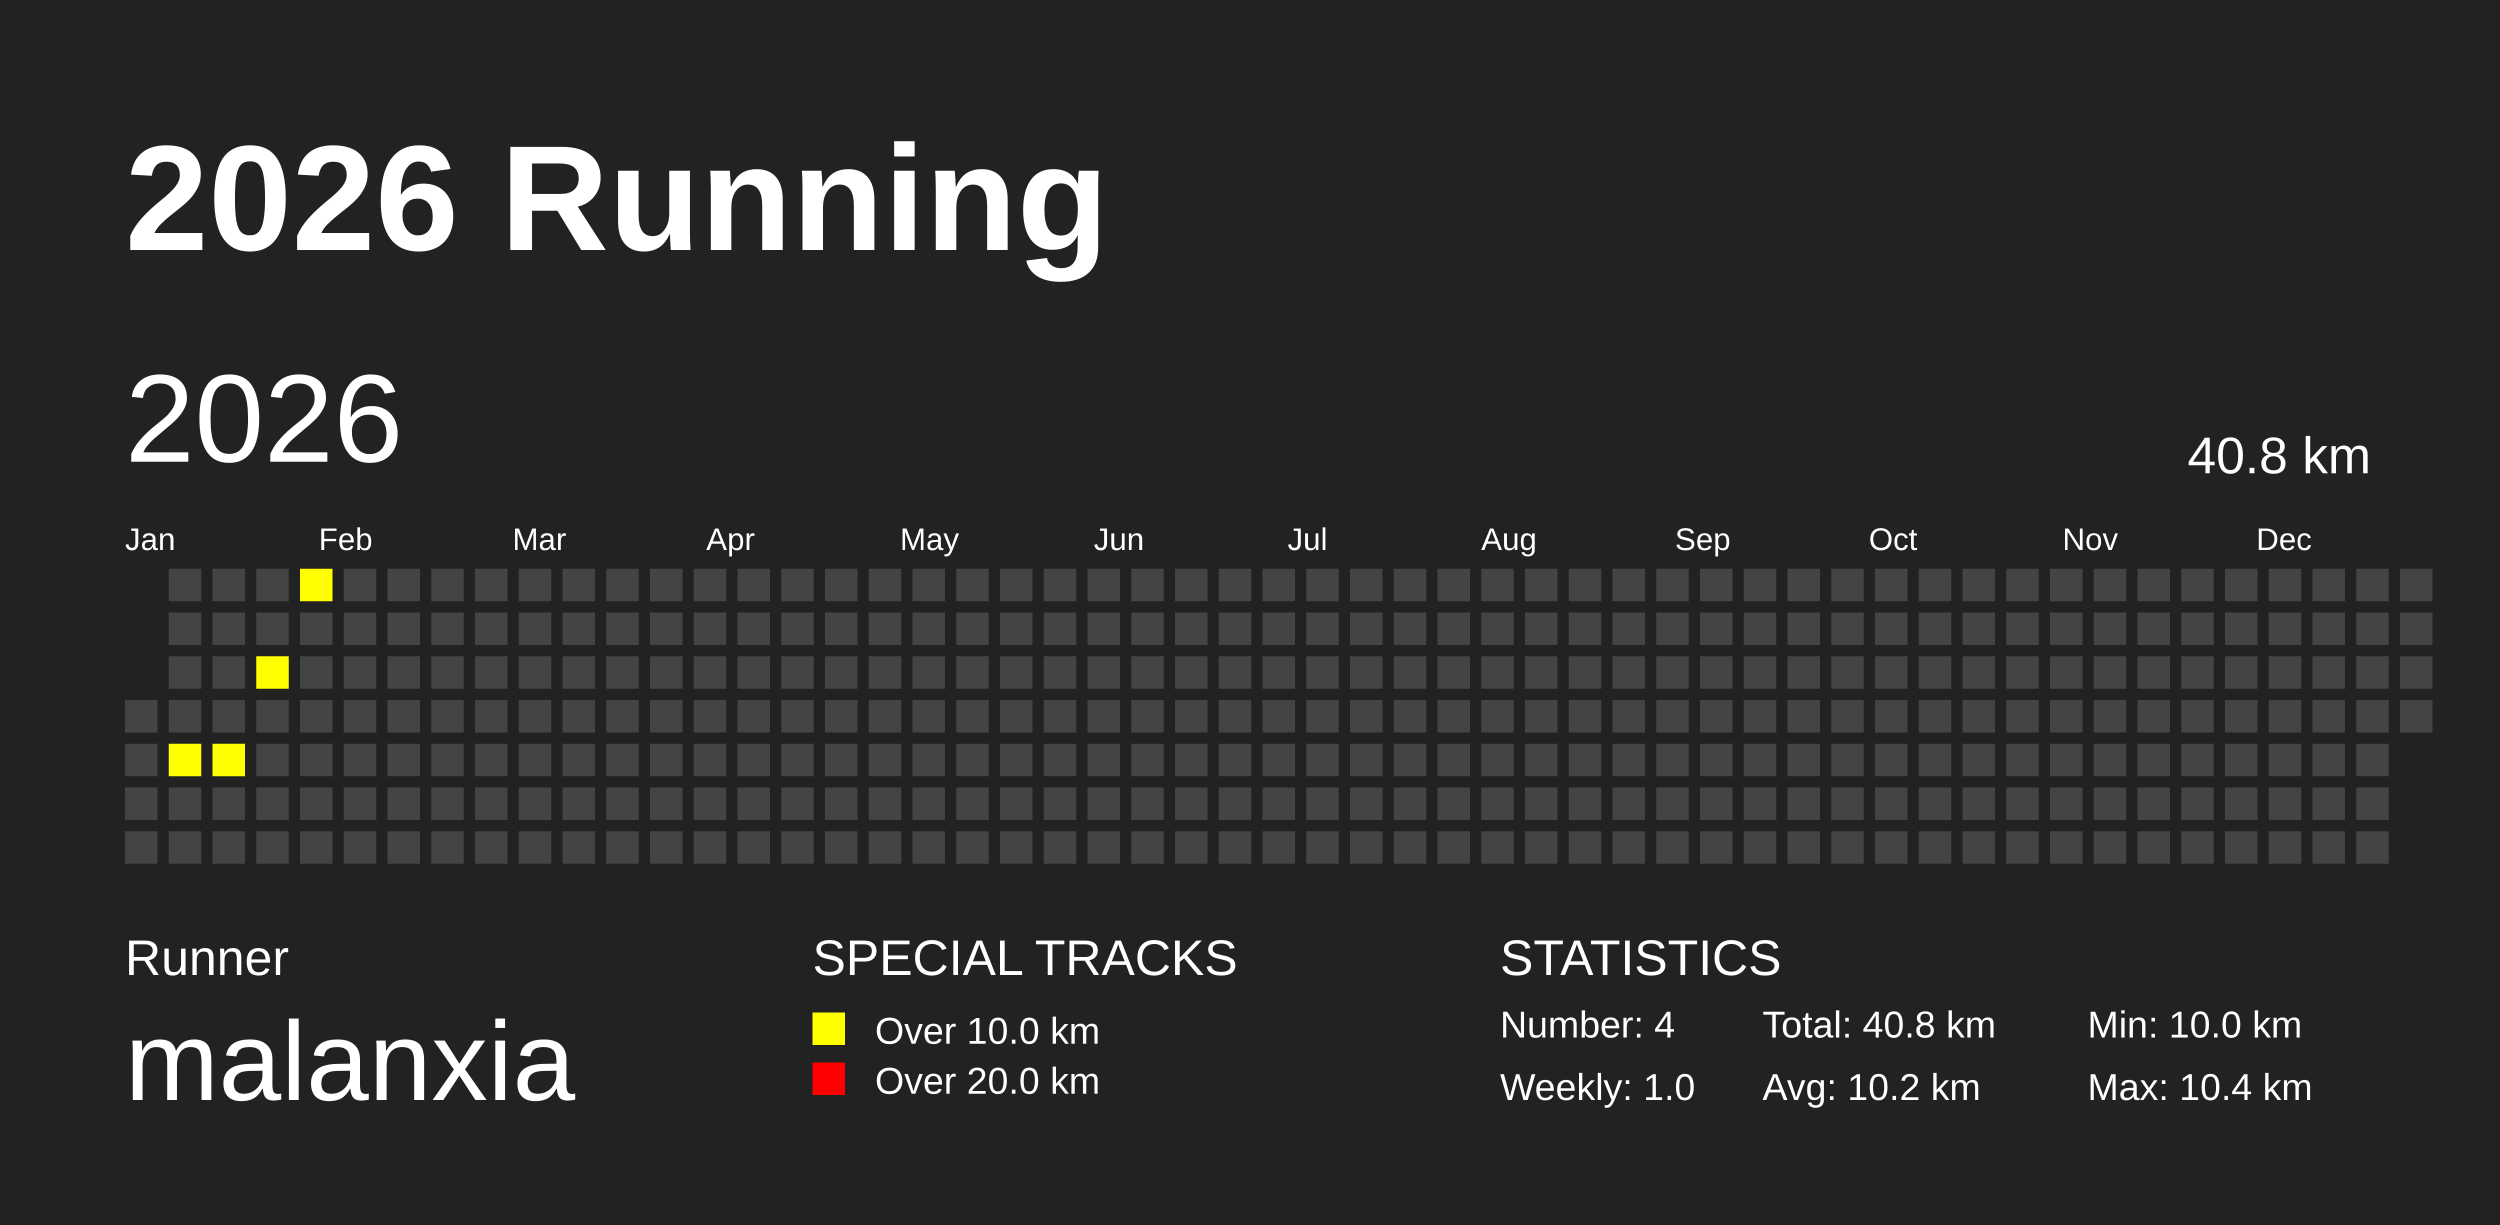
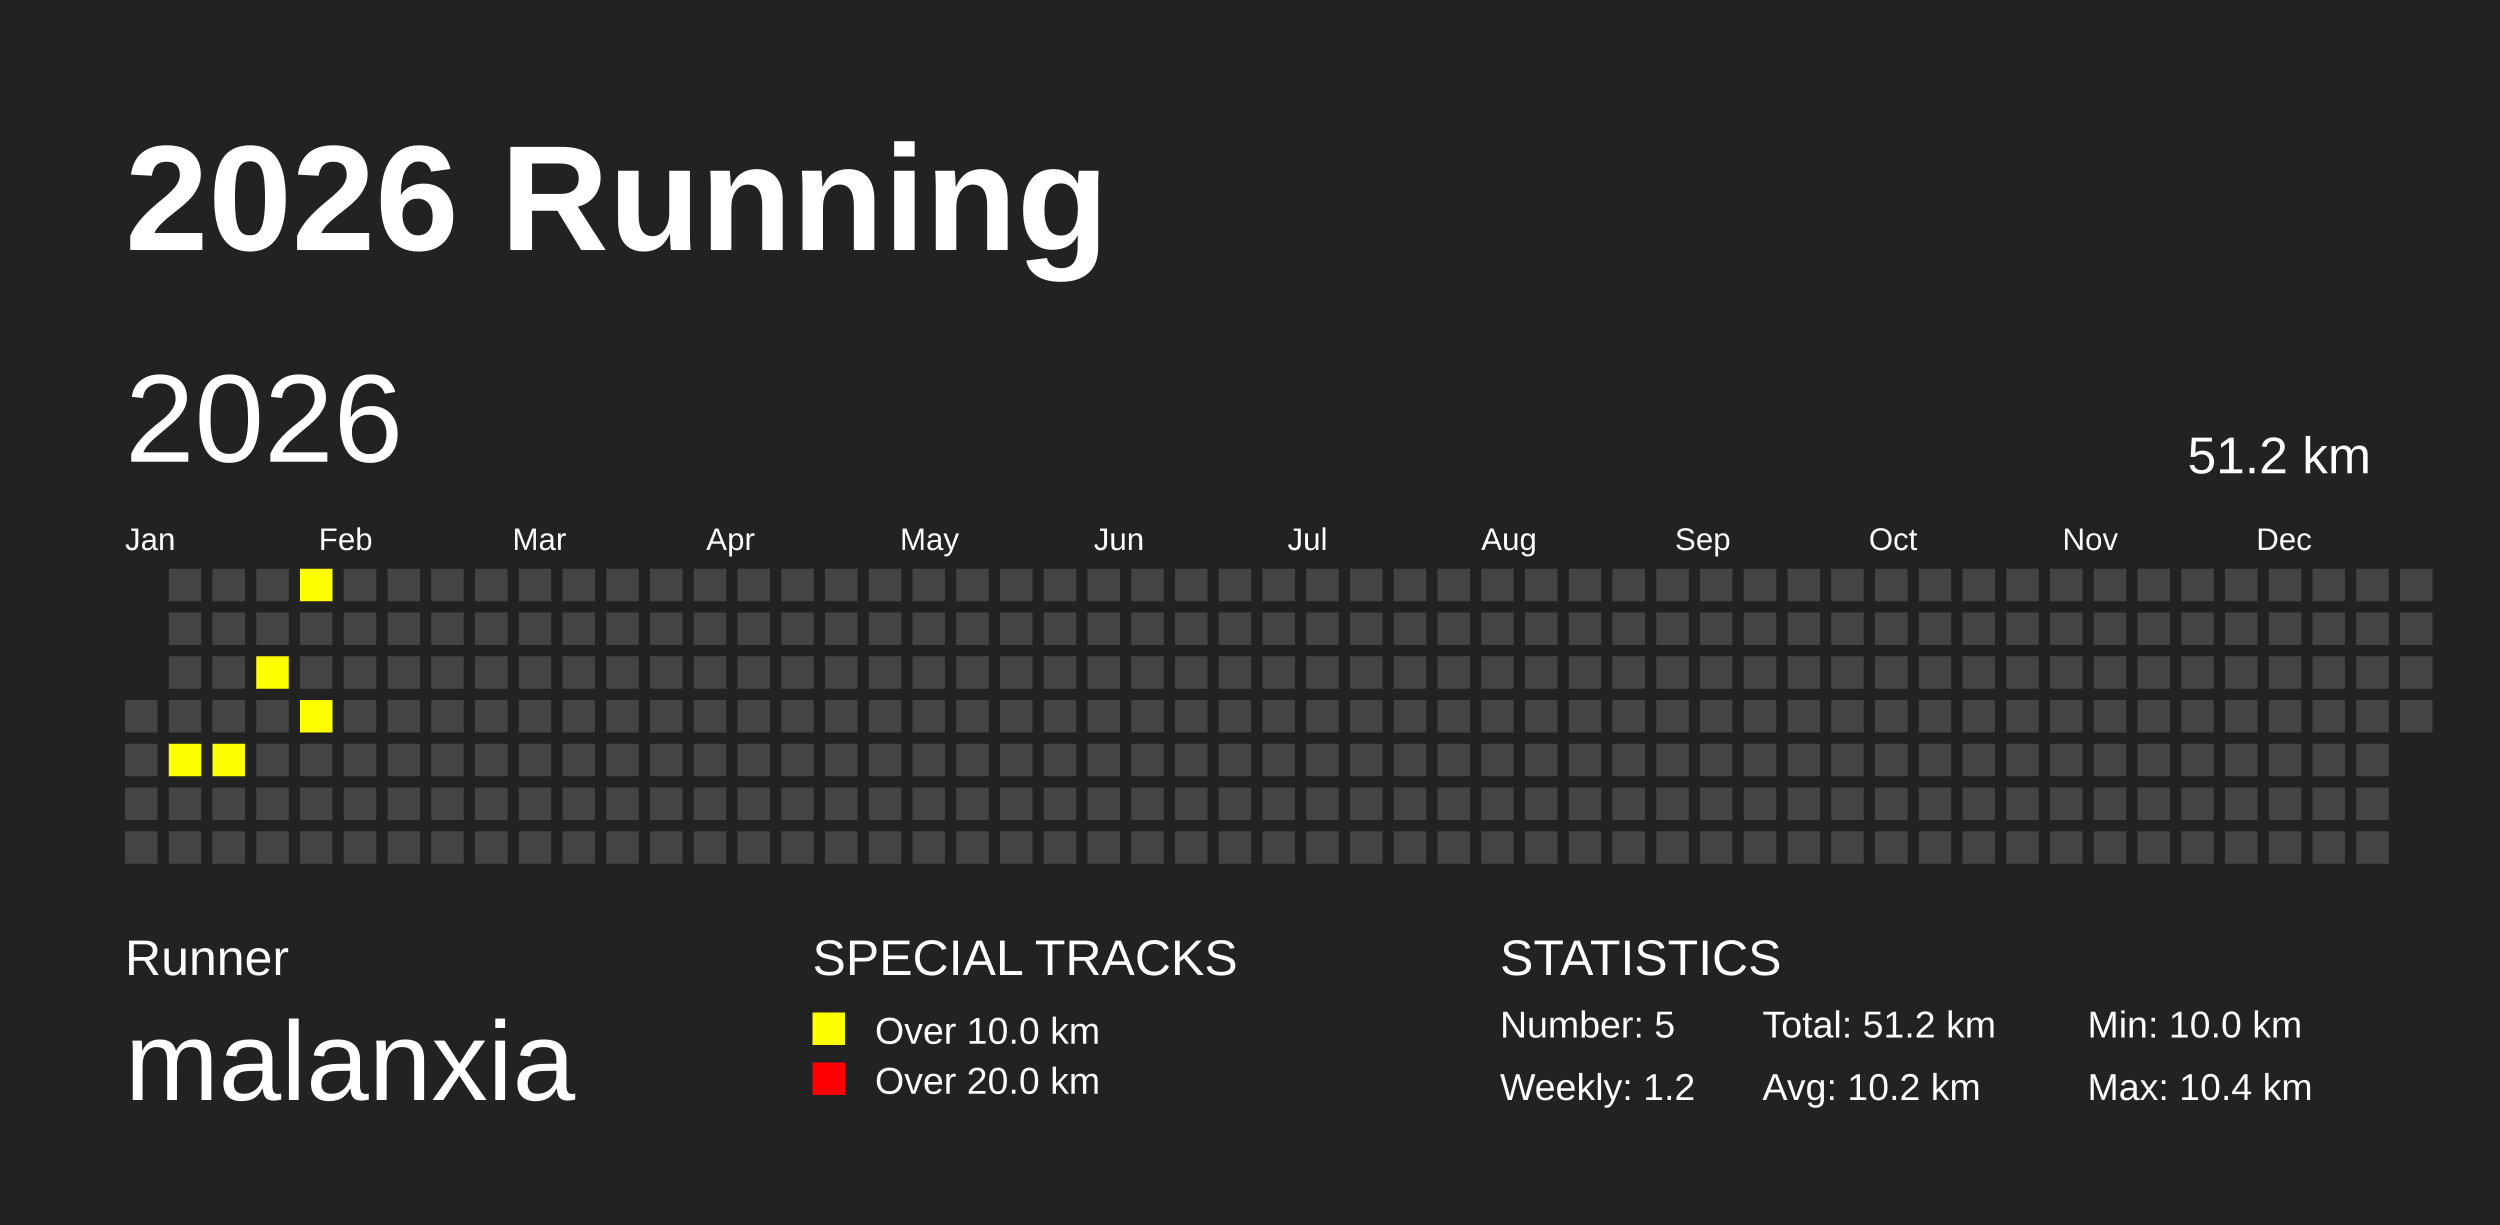
<svg xmlns="http://www.w3.org/2000/svg" baseProfile="full" height="98mm" version="1.1" viewBox="0,0,200,98" width="200mm">
  <defs />
  <rect fill="#222222" height="98" width="200" x="0" y="0" />
  <text fill="#FFFFFF" style="font-size:12px; font-family:Arial; font-weight:bold;" x="10" y="20">2026 Running</text>
  <text fill="#FFFFFF" style="font-size:4px; font-family:Arial" x="10" y="78">Runner</text>
  <text fill="#FFFFFF" style="font-size:9px; font-family:Arial" x="10" y="88">malanxia</text>
  <text fill="#FFFFFF" style="font-size:4px; font-family:Arial" x="65" y="78">SPECIAL TRACKS</text>
  <rect fill="yellow" height="2.6" width="2.6" x="65" y="81" />
  <text fill="#FFFFFF" style="font-size:3px; font-family:Arial" x="70" y="83.5">Over 10.0 km</text>
  <rect fill="red" height="2.6" width="2.6" x="65" y="85" />
  <text fill="#FFFFFF" style="font-size:3px; font-family:Arial" x="70" y="87.5">Over 20.0 km</text>
  <text fill="#FFFFFF" style="font-size:4px; font-family:Arial" x="120" y="78">STATISTICS</text>
-   <text fill="#FFFFFF" style="font-size:3px; font-family:Arial" x="120" y="83">Number: 4</text>
-   <text fill="#FFFFFF" style="font-size:3px; font-family:Arial" x="120" y="88">Weekly: 1.0</text>
-   <text fill="#FFFFFF" style="font-size:3px; font-family:Arial" x="141" y="83">Total: 40.8 km</text>
+   <text fill="#FFFFFF" style="font-size:3px; font-family:Arial" x="120" y="83">Number: 5</text>
+   <text fill="#FFFFFF" style="font-size:3px; font-family:Arial" x="120" y="88">Weekly: 1.2</text>
+   <text fill="#FFFFFF" style="font-size:3px; font-family:Arial" x="141" y="83">Total: 51.2 km</text>
  <text fill="#FFFFFF" style="font-size:3px; font-family:Arial" x="141" y="88">Avg: 10.2 km</text>
  <text fill="#FFFFFF" style="font-size:3px; font-family:Arial" x="167" y="83">Min: 10.0 km</text>
  <text fill="#FFFFFF" style="font-size:3px; font-family:Arial" x="167" y="88">Max: 10.4 km</text>
  <text dominant-baseline="hanging" fill="#FFFFFF" style="font-size:10.0px; font-family:Arial;" x="10" y="30">2026</text>
-   <text dominant-baseline="hanging" fill="#FFFFFF" style="font-size:4.125px; font-family:Arial;" x="175" y="35">40.8 km</text>
+   <text dominant-baseline="hanging" fill="#FFFFFF" style="font-size:4.125px; font-family:Arial;" x="175" y="35">51.2 km</text>
  <text fill="#FFFFFF" style="font-size:2.5px; font-family:Arial" x="10.0" y="44">Jan</text>
  <text fill="#FFFFFF" style="font-size:2.5px; font-family:Arial" x="25.5" y="44">Feb</text>
  <text fill="#FFFFFF" style="font-size:2.5px; font-family:Arial" x="41.0" y="44">Mar</text>
  <text fill="#FFFFFF" style="font-size:2.5px; font-family:Arial" x="56.5" y="44">Apr</text>
  <text fill="#FFFFFF" style="font-size:2.5px; font-family:Arial" x="72.0" y="44">May</text>
  <text fill="#FFFFFF" style="font-size:2.5px; font-family:Arial" x="87.5" y="44">Jun</text>
  <text fill="#FFFFFF" style="font-size:2.5px; font-family:Arial" x="103.0" y="44">Jul</text>
  <text fill="#FFFFFF" style="font-size:2.5px; font-family:Arial" x="118.5" y="44">Aug</text>
  <text fill="#FFFFFF" style="font-size:2.5px; font-family:Arial" x="134.0" y="44">Sep</text>
  <text fill="#FFFFFF" style="font-size:2.5px; font-family:Arial" x="149.5" y="44">Oct</text>
  <text fill="#FFFFFF" style="font-size:2.5px; font-family:Arial" x="165.0" y="44">Nov</text>
  <text fill="#FFFFFF" style="font-size:2.5px; font-family:Arial" x="180.5" y="44">Dec</text>
  <rect fill="#444444" height="2.6" width="2.6" x="10.0" y="56.0" />
  <rect fill="#444444" height="2.6" width="2.6" x="10.0" y="59.5" />
  <rect fill="#444444" height="2.6" width="2.6" x="10.0" y="63.0" />
  <rect fill="#444444" height="2.6" width="2.6" x="10.0" y="66.5" />
  <rect fill="#444444" height="2.6" width="2.6" x="13.5" y="45.5" />
  <rect fill="#444444" height="2.6" width="2.6" x="13.5" y="49.0" />
  <rect fill="#444444" height="2.6" width="2.6" x="13.5" y="52.5" />
  <rect fill="#444444" height="2.6" width="2.6" x="13.5" y="56.0" />
  <rect fill="yellow" height="2.6" width="2.6" x="13.5" y="59.5" />
  <rect fill="#444444" height="2.6" width="2.6" x="13.5" y="63.0" />
  <rect fill="#444444" height="2.6" width="2.6" x="13.5" y="66.5" />
  <rect fill="#444444" height="2.6" width="2.6" x="17.0" y="45.5" />
  <rect fill="#444444" height="2.6" width="2.6" x="17.0" y="49.0" />
  <rect fill="#444444" height="2.6" width="2.6" x="17.0" y="52.5" />
  <rect fill="#444444" height="2.6" width="2.6" x="17.0" y="56.0" />
  <rect fill="yellow" height="2.6" width="2.6" x="17.0" y="59.5" />
  <rect fill="#444444" height="2.6" width="2.6" x="17.0" y="63.0" />
  <rect fill="#444444" height="2.6" width="2.6" x="17.0" y="66.5" />
  <rect fill="#444444" height="2.6" width="2.6" x="20.5" y="45.5" />
  <rect fill="#444444" height="2.6" width="2.6" x="20.5" y="49.0" />
  <rect fill="yellow" height="2.6" width="2.6" x="20.5" y="52.5" />
  <rect fill="#444444" height="2.6" width="2.6" x="20.5" y="56.0" />
  <rect fill="#444444" height="2.6" width="2.6" x="20.5" y="59.5" />
  <rect fill="#444444" height="2.6" width="2.6" x="20.5" y="63.0" />
  <rect fill="#444444" height="2.6" width="2.6" x="20.5" y="66.5" />
  <rect fill="yellow" height="2.6" width="2.6" x="24.0" y="45.5" />
  <rect fill="#444444" height="2.6" width="2.6" x="24.0" y="49.0" />
  <rect fill="#444444" height="2.6" width="2.6" x="24.0" y="52.5" />
-   <rect fill="#444444" height="2.6" width="2.6" x="24.0" y="56.0" />
+   <rect fill="yellow" height="2.6" width="2.6" x="24.0" y="56.0" />
  <rect fill="#444444" height="2.6" width="2.6" x="24.0" y="59.5" />
  <rect fill="#444444" height="2.6" width="2.6" x="24.0" y="63.0" />
  <rect fill="#444444" height="2.6" width="2.6" x="24.0" y="66.5" />
  <rect fill="#444444" height="2.6" width="2.6" x="27.5" y="45.5" />
  <rect fill="#444444" height="2.6" width="2.6" x="27.5" y="49.0" />
  <rect fill="#444444" height="2.6" width="2.6" x="27.5" y="52.5" />
  <rect fill="#444444" height="2.6" width="2.6" x="27.5" y="56.0" />
  <rect fill="#444444" height="2.6" width="2.6" x="27.5" y="59.5" />
  <rect fill="#444444" height="2.6" width="2.6" x="27.5" y="63.0" />
  <rect fill="#444444" height="2.6" width="2.6" x="27.5" y="66.5" />
  <rect fill="#444444" height="2.6" width="2.6" x="31.0" y="45.5" />
  <rect fill="#444444" height="2.6" width="2.6" x="31.0" y="49.0" />
  <rect fill="#444444" height="2.6" width="2.6" x="31.0" y="52.5" />
  <rect fill="#444444" height="2.6" width="2.6" x="31.0" y="56.0" />
  <rect fill="#444444" height="2.6" width="2.6" x="31.0" y="59.5" />
  <rect fill="#444444" height="2.6" width="2.6" x="31.0" y="63.0" />
  <rect fill="#444444" height="2.6" width="2.6" x="31.0" y="66.5" />
  <rect fill="#444444" height="2.6" width="2.6" x="34.5" y="45.5" />
  <rect fill="#444444" height="2.6" width="2.6" x="34.5" y="49.0" />
  <rect fill="#444444" height="2.6" width="2.6" x="34.5" y="52.5" />
  <rect fill="#444444" height="2.6" width="2.6" x="34.5" y="56.0" />
  <rect fill="#444444" height="2.6" width="2.6" x="34.5" y="59.5" />
  <rect fill="#444444" height="2.6" width="2.6" x="34.5" y="63.0" />
  <rect fill="#444444" height="2.6" width="2.6" x="34.5" y="66.5" />
  <rect fill="#444444" height="2.6" width="2.6" x="38.0" y="45.5" />
  <rect fill="#444444" height="2.6" width="2.6" x="38.0" y="49.0" />
  <rect fill="#444444" height="2.6" width="2.6" x="38.0" y="52.5" />
  <rect fill="#444444" height="2.6" width="2.6" x="38.0" y="56.0" />
  <rect fill="#444444" height="2.6" width="2.6" x="38.0" y="59.5" />
  <rect fill="#444444" height="2.6" width="2.6" x="38.0" y="63.0" />
  <rect fill="#444444" height="2.6" width="2.6" x="38.0" y="66.5" />
  <rect fill="#444444" height="2.6" width="2.6" x="41.5" y="45.5" />
  <rect fill="#444444" height="2.6" width="2.6" x="41.5" y="49.0" />
  <rect fill="#444444" height="2.6" width="2.6" x="41.5" y="52.5" />
  <rect fill="#444444" height="2.6" width="2.6" x="41.5" y="56.0" />
  <rect fill="#444444" height="2.6" width="2.6" x="41.5" y="59.5" />
  <rect fill="#444444" height="2.6" width="2.6" x="41.5" y="63.0" />
  <rect fill="#444444" height="2.6" width="2.6" x="41.5" y="66.5" />
  <rect fill="#444444" height="2.6" width="2.6" x="45.0" y="45.5" />
  <rect fill="#444444" height="2.6" width="2.6" x="45.0" y="49.0" />
  <rect fill="#444444" height="2.6" width="2.6" x="45.0" y="52.5" />
  <rect fill="#444444" height="2.6" width="2.6" x="45.0" y="56.0" />
  <rect fill="#444444" height="2.6" width="2.6" x="45.0" y="59.5" />
  <rect fill="#444444" height="2.6" width="2.6" x="45.0" y="63.0" />
  <rect fill="#444444" height="2.6" width="2.6" x="45.0" y="66.5" />
  <rect fill="#444444" height="2.6" width="2.6" x="48.5" y="45.5" />
  <rect fill="#444444" height="2.6" width="2.6" x="48.5" y="49.0" />
  <rect fill="#444444" height="2.6" width="2.6" x="48.5" y="52.5" />
  <rect fill="#444444" height="2.6" width="2.6" x="48.5" y="56.0" />
  <rect fill="#444444" height="2.6" width="2.6" x="48.5" y="59.5" />
  <rect fill="#444444" height="2.6" width="2.6" x="48.5" y="63.0" />
  <rect fill="#444444" height="2.6" width="2.6" x="48.5" y="66.5" />
  <rect fill="#444444" height="2.6" width="2.6" x="52.0" y="45.5" />
  <rect fill="#444444" height="2.6" width="2.6" x="52.0" y="49.0" />
  <rect fill="#444444" height="2.6" width="2.6" x="52.0" y="52.5" />
  <rect fill="#444444" height="2.6" width="2.6" x="52.0" y="56.0" />
  <rect fill="#444444" height="2.6" width="2.6" x="52.0" y="59.5" />
  <rect fill="#444444" height="2.6" width="2.6" x="52.0" y="63.0" />
  <rect fill="#444444" height="2.6" width="2.6" x="52.0" y="66.5" />
  <rect fill="#444444" height="2.6" width="2.6" x="55.5" y="45.5" />
  <rect fill="#444444" height="2.6" width="2.6" x="55.5" y="49.0" />
  <rect fill="#444444" height="2.6" width="2.6" x="55.5" y="52.5" />
  <rect fill="#444444" height="2.6" width="2.6" x="55.5" y="56.0" />
  <rect fill="#444444" height="2.6" width="2.6" x="55.5" y="59.5" />
  <rect fill="#444444" height="2.6" width="2.6" x="55.5" y="63.0" />
  <rect fill="#444444" height="2.6" width="2.6" x="55.5" y="66.5" />
  <rect fill="#444444" height="2.6" width="2.6" x="59.0" y="45.5" />
  <rect fill="#444444" height="2.6" width="2.6" x="59.0" y="49.0" />
  <rect fill="#444444" height="2.6" width="2.6" x="59.0" y="52.5" />
  <rect fill="#444444" height="2.6" width="2.6" x="59.0" y="56.0" />
  <rect fill="#444444" height="2.6" width="2.6" x="59.0" y="59.5" />
  <rect fill="#444444" height="2.6" width="2.6" x="59.0" y="63.0" />
  <rect fill="#444444" height="2.6" width="2.6" x="59.0" y="66.5" />
  <rect fill="#444444" height="2.6" width="2.6" x="62.5" y="45.5" />
  <rect fill="#444444" height="2.6" width="2.6" x="62.5" y="49.0" />
  <rect fill="#444444" height="2.6" width="2.6" x="62.5" y="52.5" />
  <rect fill="#444444" height="2.6" width="2.6" x="62.5" y="56.0" />
  <rect fill="#444444" height="2.6" width="2.6" x="62.5" y="59.5" />
  <rect fill="#444444" height="2.6" width="2.6" x="62.5" y="63.0" />
  <rect fill="#444444" height="2.6" width="2.6" x="62.5" y="66.5" />
  <rect fill="#444444" height="2.6" width="2.6" x="66.0" y="45.5" />
  <rect fill="#444444" height="2.6" width="2.6" x="66.0" y="49.0" />
  <rect fill="#444444" height="2.6" width="2.6" x="66.0" y="52.5" />
  <rect fill="#444444" height="2.6" width="2.6" x="66.0" y="56.0" />
  <rect fill="#444444" height="2.6" width="2.6" x="66.0" y="59.5" />
  <rect fill="#444444" height="2.6" width="2.6" x="66.0" y="63.0" />
  <rect fill="#444444" height="2.6" width="2.6" x="66.0" y="66.5" />
  <rect fill="#444444" height="2.6" width="2.6" x="69.5" y="45.5" />
  <rect fill="#444444" height="2.6" width="2.6" x="69.5" y="49.0" />
  <rect fill="#444444" height="2.6" width="2.6" x="69.5" y="52.5" />
  <rect fill="#444444" height="2.6" width="2.6" x="69.5" y="56.0" />
  <rect fill="#444444" height="2.6" width="2.6" x="69.5" y="59.5" />
  <rect fill="#444444" height="2.6" width="2.6" x="69.5" y="63.0" />
  <rect fill="#444444" height="2.6" width="2.6" x="69.5" y="66.5" />
  <rect fill="#444444" height="2.6" width="2.6" x="73.0" y="45.5" />
  <rect fill="#444444" height="2.6" width="2.6" x="73.0" y="49.0" />
  <rect fill="#444444" height="2.6" width="2.6" x="73.0" y="52.5" />
  <rect fill="#444444" height="2.6" width="2.6" x="73.0" y="56.0" />
  <rect fill="#444444" height="2.6" width="2.6" x="73.0" y="59.5" />
  <rect fill="#444444" height="2.6" width="2.6" x="73.0" y="63.0" />
  <rect fill="#444444" height="2.6" width="2.6" x="73.0" y="66.5" />
  <rect fill="#444444" height="2.6" width="2.6" x="76.5" y="45.5" />
  <rect fill="#444444" height="2.6" width="2.6" x="76.5" y="49.0" />
  <rect fill="#444444" height="2.6" width="2.6" x="76.5" y="52.5" />
  <rect fill="#444444" height="2.6" width="2.6" x="76.5" y="56.0" />
  <rect fill="#444444" height="2.6" width="2.6" x="76.5" y="59.5" />
  <rect fill="#444444" height="2.6" width="2.6" x="76.5" y="63.0" />
  <rect fill="#444444" height="2.6" width="2.6" x="76.5" y="66.5" />
  <rect fill="#444444" height="2.6" width="2.6" x="80.0" y="45.5" />
  <rect fill="#444444" height="2.6" width="2.6" x="80.0" y="49.0" />
  <rect fill="#444444" height="2.6" width="2.6" x="80.0" y="52.5" />
  <rect fill="#444444" height="2.6" width="2.6" x="80.0" y="56.0" />
  <rect fill="#444444" height="2.6" width="2.6" x="80.0" y="59.5" />
  <rect fill="#444444" height="2.6" width="2.6" x="80.0" y="63.0" />
  <rect fill="#444444" height="2.6" width="2.6" x="80.0" y="66.5" />
  <rect fill="#444444" height="2.6" width="2.6" x="83.5" y="45.5" />
  <rect fill="#444444" height="2.6" width="2.6" x="83.5" y="49.0" />
  <rect fill="#444444" height="2.6" width="2.6" x="83.5" y="52.5" />
  <rect fill="#444444" height="2.6" width="2.6" x="83.5" y="56.0" />
  <rect fill="#444444" height="2.6" width="2.6" x="83.5" y="59.5" />
  <rect fill="#444444" height="2.6" width="2.6" x="83.5" y="63.0" />
  <rect fill="#444444" height="2.6" width="2.6" x="83.5" y="66.5" />
  <rect fill="#444444" height="2.6" width="2.6" x="87.0" y="45.5" />
  <rect fill="#444444" height="2.6" width="2.6" x="87.0" y="49.0" />
  <rect fill="#444444" height="2.6" width="2.6" x="87.0" y="52.5" />
  <rect fill="#444444" height="2.6" width="2.6" x="87.0" y="56.0" />
  <rect fill="#444444" height="2.6" width="2.6" x="87.0" y="59.5" />
  <rect fill="#444444" height="2.6" width="2.6" x="87.0" y="63.0" />
  <rect fill="#444444" height="2.6" width="2.6" x="87.0" y="66.5" />
  <rect fill="#444444" height="2.6" width="2.6" x="90.5" y="45.5" />
  <rect fill="#444444" height="2.6" width="2.6" x="90.5" y="49.0" />
  <rect fill="#444444" height="2.6" width="2.6" x="90.5" y="52.5" />
  <rect fill="#444444" height="2.6" width="2.6" x="90.5" y="56.0" />
  <rect fill="#444444" height="2.6" width="2.6" x="90.5" y="59.5" />
  <rect fill="#444444" height="2.6" width="2.6" x="90.5" y="63.0" />
  <rect fill="#444444" height="2.6" width="2.6" x="90.5" y="66.5" />
  <rect fill="#444444" height="2.6" width="2.6" x="94.0" y="45.5" />
  <rect fill="#444444" height="2.6" width="2.6" x="94.0" y="49.0" />
  <rect fill="#444444" height="2.6" width="2.6" x="94.0" y="52.5" />
  <rect fill="#444444" height="2.6" width="2.6" x="94.0" y="56.0" />
  <rect fill="#444444" height="2.6" width="2.6" x="94.0" y="59.5" />
  <rect fill="#444444" height="2.6" width="2.6" x="94.0" y="63.0" />
  <rect fill="#444444" height="2.6" width="2.6" x="94.0" y="66.5" />
  <rect fill="#444444" height="2.6" width="2.6" x="97.5" y="45.5" />
  <rect fill="#444444" height="2.6" width="2.6" x="97.5" y="49.0" />
  <rect fill="#444444" height="2.6" width="2.6" x="97.5" y="52.5" />
  <rect fill="#444444" height="2.6" width="2.6" x="97.5" y="56.0" />
  <rect fill="#444444" height="2.6" width="2.6" x="97.5" y="59.5" />
  <rect fill="#444444" height="2.6" width="2.6" x="97.5" y="63.0" />
  <rect fill="#444444" height="2.6" width="2.6" x="97.5" y="66.5" />
  <rect fill="#444444" height="2.6" width="2.6" x="101.0" y="45.5" />
  <rect fill="#444444" height="2.6" width="2.6" x="101.0" y="49.0" />
  <rect fill="#444444" height="2.6" width="2.6" x="101.0" y="52.5" />
  <rect fill="#444444" height="2.6" width="2.6" x="101.0" y="56.0" />
  <rect fill="#444444" height="2.6" width="2.6" x="101.0" y="59.5" />
  <rect fill="#444444" height="2.6" width="2.6" x="101.0" y="63.0" />
  <rect fill="#444444" height="2.6" width="2.6" x="101.0" y="66.5" />
  <rect fill="#444444" height="2.6" width="2.6" x="104.5" y="45.5" />
  <rect fill="#444444" height="2.6" width="2.6" x="104.5" y="49.0" />
  <rect fill="#444444" height="2.6" width="2.6" x="104.5" y="52.5" />
  <rect fill="#444444" height="2.6" width="2.6" x="104.5" y="56.0" />
  <rect fill="#444444" height="2.6" width="2.6" x="104.5" y="59.5" />
  <rect fill="#444444" height="2.6" width="2.6" x="104.5" y="63.0" />
  <rect fill="#444444" height="2.6" width="2.6" x="104.5" y="66.5" />
  <rect fill="#444444" height="2.6" width="2.6" x="108.0" y="45.5" />
  <rect fill="#444444" height="2.6" width="2.6" x="108.0" y="49.0" />
  <rect fill="#444444" height="2.6" width="2.6" x="108.0" y="52.5" />
  <rect fill="#444444" height="2.6" width="2.6" x="108.0" y="56.0" />
  <rect fill="#444444" height="2.6" width="2.6" x="108.0" y="59.5" />
  <rect fill="#444444" height="2.6" width="2.6" x="108.0" y="63.0" />
  <rect fill="#444444" height="2.6" width="2.6" x="108.0" y="66.5" />
  <rect fill="#444444" height="2.6" width="2.6" x="111.5" y="45.5" />
  <rect fill="#444444" height="2.6" width="2.6" x="111.5" y="49.0" />
  <rect fill="#444444" height="2.6" width="2.6" x="111.5" y="52.5" />
  <rect fill="#444444" height="2.6" width="2.6" x="111.5" y="56.0" />
  <rect fill="#444444" height="2.6" width="2.6" x="111.5" y="59.5" />
  <rect fill="#444444" height="2.6" width="2.6" x="111.5" y="63.0" />
  <rect fill="#444444" height="2.6" width="2.6" x="111.5" y="66.5" />
  <rect fill="#444444" height="2.6" width="2.6" x="115.0" y="45.5" />
  <rect fill="#444444" height="2.6" width="2.6" x="115.0" y="49.0" />
  <rect fill="#444444" height="2.6" width="2.6" x="115.0" y="52.5" />
  <rect fill="#444444" height="2.6" width="2.6" x="115.0" y="56.0" />
  <rect fill="#444444" height="2.6" width="2.6" x="115.0" y="59.5" />
  <rect fill="#444444" height="2.6" width="2.6" x="115.0" y="63.0" />
  <rect fill="#444444" height="2.6" width="2.6" x="115.0" y="66.5" />
  <rect fill="#444444" height="2.6" width="2.6" x="118.5" y="45.5" />
  <rect fill="#444444" height="2.6" width="2.6" x="118.5" y="49.0" />
  <rect fill="#444444" height="2.6" width="2.6" x="118.5" y="52.5" />
  <rect fill="#444444" height="2.6" width="2.6" x="118.5" y="56.0" />
  <rect fill="#444444" height="2.6" width="2.6" x="118.5" y="59.5" />
  <rect fill="#444444" height="2.6" width="2.6" x="118.5" y="63.0" />
  <rect fill="#444444" height="2.6" width="2.6" x="118.5" y="66.5" />
  <rect fill="#444444" height="2.6" width="2.6" x="122.0" y="45.5" />
  <rect fill="#444444" height="2.6" width="2.6" x="122.0" y="49.0" />
  <rect fill="#444444" height="2.6" width="2.6" x="122.0" y="52.5" />
  <rect fill="#444444" height="2.6" width="2.6" x="122.0" y="56.0" />
  <rect fill="#444444" height="2.6" width="2.6" x="122.0" y="59.5" />
  <rect fill="#444444" height="2.6" width="2.6" x="122.0" y="63.0" />
  <rect fill="#444444" height="2.6" width="2.6" x="122.0" y="66.5" />
  <rect fill="#444444" height="2.6" width="2.6" x="125.5" y="45.5" />
  <rect fill="#444444" height="2.6" width="2.6" x="125.5" y="49.0" />
  <rect fill="#444444" height="2.6" width="2.6" x="125.5" y="52.5" />
  <rect fill="#444444" height="2.6" width="2.6" x="125.5" y="56.0" />
  <rect fill="#444444" height="2.6" width="2.6" x="125.5" y="59.5" />
  <rect fill="#444444" height="2.6" width="2.6" x="125.5" y="63.0" />
  <rect fill="#444444" height="2.6" width="2.6" x="125.5" y="66.5" />
  <rect fill="#444444" height="2.6" width="2.6" x="129.0" y="45.5" />
  <rect fill="#444444" height="2.6" width="2.6" x="129.0" y="49.0" />
  <rect fill="#444444" height="2.6" width="2.6" x="129.0" y="52.5" />
  <rect fill="#444444" height="2.6" width="2.6" x="129.0" y="56.0" />
  <rect fill="#444444" height="2.6" width="2.6" x="129.0" y="59.5" />
  <rect fill="#444444" height="2.6" width="2.6" x="129.0" y="63.0" />
  <rect fill="#444444" height="2.6" width="2.6" x="129.0" y="66.5" />
  <rect fill="#444444" height="2.6" width="2.6" x="132.5" y="45.5" />
  <rect fill="#444444" height="2.6" width="2.6" x="132.5" y="49.0" />
  <rect fill="#444444" height="2.6" width="2.6" x="132.5" y="52.5" />
  <rect fill="#444444" height="2.6" width="2.6" x="132.5" y="56.0" />
  <rect fill="#444444" height="2.6" width="2.6" x="132.5" y="59.5" />
  <rect fill="#444444" height="2.6" width="2.6" x="132.5" y="63.0" />
  <rect fill="#444444" height="2.6" width="2.6" x="132.5" y="66.5" />
  <rect fill="#444444" height="2.6" width="2.6" x="136.0" y="45.5" />
  <rect fill="#444444" height="2.6" width="2.6" x="136.0" y="49.0" />
  <rect fill="#444444" height="2.6" width="2.6" x="136.0" y="52.5" />
  <rect fill="#444444" height="2.6" width="2.6" x="136.0" y="56.0" />
  <rect fill="#444444" height="2.6" width="2.6" x="136.0" y="59.5" />
  <rect fill="#444444" height="2.6" width="2.6" x="136.0" y="63.0" />
  <rect fill="#444444" height="2.6" width="2.6" x="136.0" y="66.5" />
  <rect fill="#444444" height="2.6" width="2.6" x="139.5" y="45.5" />
  <rect fill="#444444" height="2.6" width="2.6" x="139.5" y="49.0" />
  <rect fill="#444444" height="2.6" width="2.6" x="139.5" y="52.5" />
  <rect fill="#444444" height="2.6" width="2.6" x="139.5" y="56.0" />
  <rect fill="#444444" height="2.6" width="2.6" x="139.5" y="59.5" />
  <rect fill="#444444" height="2.6" width="2.6" x="139.5" y="63.0" />
  <rect fill="#444444" height="2.6" width="2.6" x="139.5" y="66.5" />
  <rect fill="#444444" height="2.6" width="2.6" x="143.0" y="45.5" />
  <rect fill="#444444" height="2.6" width="2.6" x="143.0" y="49.0" />
  <rect fill="#444444" height="2.6" width="2.6" x="143.0" y="52.5" />
  <rect fill="#444444" height="2.6" width="2.6" x="143.0" y="56.0" />
  <rect fill="#444444" height="2.6" width="2.6" x="143.0" y="59.5" />
  <rect fill="#444444" height="2.6" width="2.6" x="143.0" y="63.0" />
  <rect fill="#444444" height="2.6" width="2.6" x="143.0" y="66.5" />
  <rect fill="#444444" height="2.6" width="2.6" x="146.5" y="45.5" />
  <rect fill="#444444" height="2.6" width="2.6" x="146.5" y="49.0" />
  <rect fill="#444444" height="2.6" width="2.6" x="146.5" y="52.5" />
  <rect fill="#444444" height="2.6" width="2.6" x="146.5" y="56.0" />
  <rect fill="#444444" height="2.6" width="2.6" x="146.5" y="59.5" />
  <rect fill="#444444" height="2.6" width="2.6" x="146.5" y="63.0" />
  <rect fill="#444444" height="2.6" width="2.6" x="146.5" y="66.5" />
  <rect fill="#444444" height="2.6" width="2.6" x="150.0" y="45.5" />
  <rect fill="#444444" height="2.6" width="2.6" x="150.0" y="49.0" />
  <rect fill="#444444" height="2.6" width="2.6" x="150.0" y="52.5" />
  <rect fill="#444444" height="2.6" width="2.6" x="150.0" y="56.0" />
  <rect fill="#444444" height="2.6" width="2.6" x="150.0" y="59.5" />
  <rect fill="#444444" height="2.6" width="2.6" x="150.0" y="63.0" />
  <rect fill="#444444" height="2.6" width="2.6" x="150.0" y="66.5" />
  <rect fill="#444444" height="2.6" width="2.6" x="153.5" y="45.5" />
  <rect fill="#444444" height="2.6" width="2.6" x="153.5" y="49.0" />
  <rect fill="#444444" height="2.6" width="2.6" x="153.5" y="52.5" />
  <rect fill="#444444" height="2.6" width="2.6" x="153.5" y="56.0" />
  <rect fill="#444444" height="2.6" width="2.6" x="153.5" y="59.5" />
  <rect fill="#444444" height="2.6" width="2.6" x="153.5" y="63.0" />
  <rect fill="#444444" height="2.6" width="2.6" x="153.5" y="66.5" />
  <rect fill="#444444" height="2.6" width="2.6" x="157.0" y="45.5" />
  <rect fill="#444444" height="2.6" width="2.6" x="157.0" y="49.0" />
  <rect fill="#444444" height="2.6" width="2.6" x="157.0" y="52.5" />
  <rect fill="#444444" height="2.6" width="2.6" x="157.0" y="56.0" />
  <rect fill="#444444" height="2.6" width="2.6" x="157.0" y="59.5" />
  <rect fill="#444444" height="2.6" width="2.6" x="157.0" y="63.0" />
  <rect fill="#444444" height="2.6" width="2.6" x="157.0" y="66.5" />
  <rect fill="#444444" height="2.6" width="2.6" x="160.5" y="45.5" />
  <rect fill="#444444" height="2.6" width="2.6" x="160.5" y="49.0" />
  <rect fill="#444444" height="2.6" width="2.6" x="160.5" y="52.5" />
  <rect fill="#444444" height="2.6" width="2.6" x="160.5" y="56.0" />
  <rect fill="#444444" height="2.6" width="2.6" x="160.5" y="59.5" />
  <rect fill="#444444" height="2.6" width="2.6" x="160.5" y="63.0" />
  <rect fill="#444444" height="2.6" width="2.6" x="160.5" y="66.5" />
  <rect fill="#444444" height="2.6" width="2.6" x="164.0" y="45.5" />
  <rect fill="#444444" height="2.6" width="2.6" x="164.0" y="49.0" />
  <rect fill="#444444" height="2.6" width="2.6" x="164.0" y="52.5" />
  <rect fill="#444444" height="2.6" width="2.6" x="164.0" y="56.0" />
  <rect fill="#444444" height="2.6" width="2.6" x="164.0" y="59.5" />
  <rect fill="#444444" height="2.6" width="2.6" x="164.0" y="63.0" />
  <rect fill="#444444" height="2.6" width="2.6" x="164.0" y="66.5" />
  <rect fill="#444444" height="2.6" width="2.6" x="167.5" y="45.5" />
  <rect fill="#444444" height="2.6" width="2.6" x="167.5" y="49.0" />
  <rect fill="#444444" height="2.6" width="2.6" x="167.5" y="52.5" />
  <rect fill="#444444" height="2.6" width="2.6" x="167.5" y="56.0" />
  <rect fill="#444444" height="2.6" width="2.6" x="167.5" y="59.5" />
  <rect fill="#444444" height="2.6" width="2.6" x="167.5" y="63.0" />
  <rect fill="#444444" height="2.6" width="2.6" x="167.5" y="66.5" />
  <rect fill="#444444" height="2.6" width="2.6" x="171.0" y="45.5" />
  <rect fill="#444444" height="2.6" width="2.6" x="171.0" y="49.0" />
  <rect fill="#444444" height="2.6" width="2.6" x="171.0" y="52.5" />
  <rect fill="#444444" height="2.6" width="2.6" x="171.0" y="56.0" />
  <rect fill="#444444" height="2.6" width="2.6" x="171.0" y="59.5" />
  <rect fill="#444444" height="2.6" width="2.6" x="171.0" y="63.0" />
  <rect fill="#444444" height="2.6" width="2.6" x="171.0" y="66.5" />
  <rect fill="#444444" height="2.6" width="2.6" x="174.5" y="45.5" />
  <rect fill="#444444" height="2.6" width="2.6" x="174.5" y="49.0" />
  <rect fill="#444444" height="2.6" width="2.6" x="174.5" y="52.5" />
  <rect fill="#444444" height="2.6" width="2.6" x="174.5" y="56.0" />
  <rect fill="#444444" height="2.6" width="2.6" x="174.5" y="59.5" />
  <rect fill="#444444" height="2.6" width="2.6" x="174.5" y="63.0" />
  <rect fill="#444444" height="2.6" width="2.6" x="174.5" y="66.5" />
  <rect fill="#444444" height="2.6" width="2.6" x="178.0" y="45.5" />
  <rect fill="#444444" height="2.6" width="2.6" x="178.0" y="49.0" />
  <rect fill="#444444" height="2.6" width="2.6" x="178.0" y="52.5" />
  <rect fill="#444444" height="2.6" width="2.6" x="178.0" y="56.0" />
  <rect fill="#444444" height="2.6" width="2.6" x="178.0" y="59.5" />
  <rect fill="#444444" height="2.6" width="2.6" x="178.0" y="63.0" />
  <rect fill="#444444" height="2.6" width="2.6" x="178.0" y="66.5" />
  <rect fill="#444444" height="2.6" width="2.6" x="181.5" y="45.5" />
  <rect fill="#444444" height="2.6" width="2.6" x="181.5" y="49.0" />
  <rect fill="#444444" height="2.6" width="2.6" x="181.5" y="52.5" />
  <rect fill="#444444" height="2.6" width="2.6" x="181.5" y="56.0" />
  <rect fill="#444444" height="2.6" width="2.6" x="181.5" y="59.5" />
  <rect fill="#444444" height="2.6" width="2.6" x="181.5" y="63.0" />
  <rect fill="#444444" height="2.6" width="2.6" x="181.5" y="66.5" />
  <rect fill="#444444" height="2.6" width="2.6" x="185.0" y="45.5" />
  <rect fill="#444444" height="2.6" width="2.6" x="185.0" y="49.0" />
  <rect fill="#444444" height="2.6" width="2.6" x="185.0" y="52.5" />
  <rect fill="#444444" height="2.6" width="2.6" x="185.0" y="56.0" />
  <rect fill="#444444" height="2.6" width="2.6" x="185.0" y="59.5" />
  <rect fill="#444444" height="2.6" width="2.6" x="185.0" y="63.0" />
  <rect fill="#444444" height="2.6" width="2.6" x="185.0" y="66.5" />
  <rect fill="#444444" height="2.6" width="2.6" x="188.5" y="45.5" />
  <rect fill="#444444" height="2.6" width="2.6" x="188.5" y="49.0" />
  <rect fill="#444444" height="2.6" width="2.6" x="188.5" y="52.5" />
  <rect fill="#444444" height="2.6" width="2.6" x="188.5" y="56.0" />
  <rect fill="#444444" height="2.6" width="2.6" x="188.5" y="59.5" />
  <rect fill="#444444" height="2.6" width="2.6" x="188.5" y="63.0" />
  <rect fill="#444444" height="2.6" width="2.6" x="188.5" y="66.5" />
  <rect fill="#444444" height="2.6" width="2.6" x="192.0" y="45.5" />
  <rect fill="#444444" height="2.6" width="2.6" x="192.0" y="49.0" />
  <rect fill="#444444" height="2.6" width="2.6" x="192.0" y="52.5" />
  <rect fill="#444444" height="2.6" width="2.6" x="192.0" y="56.0" />
</svg>
